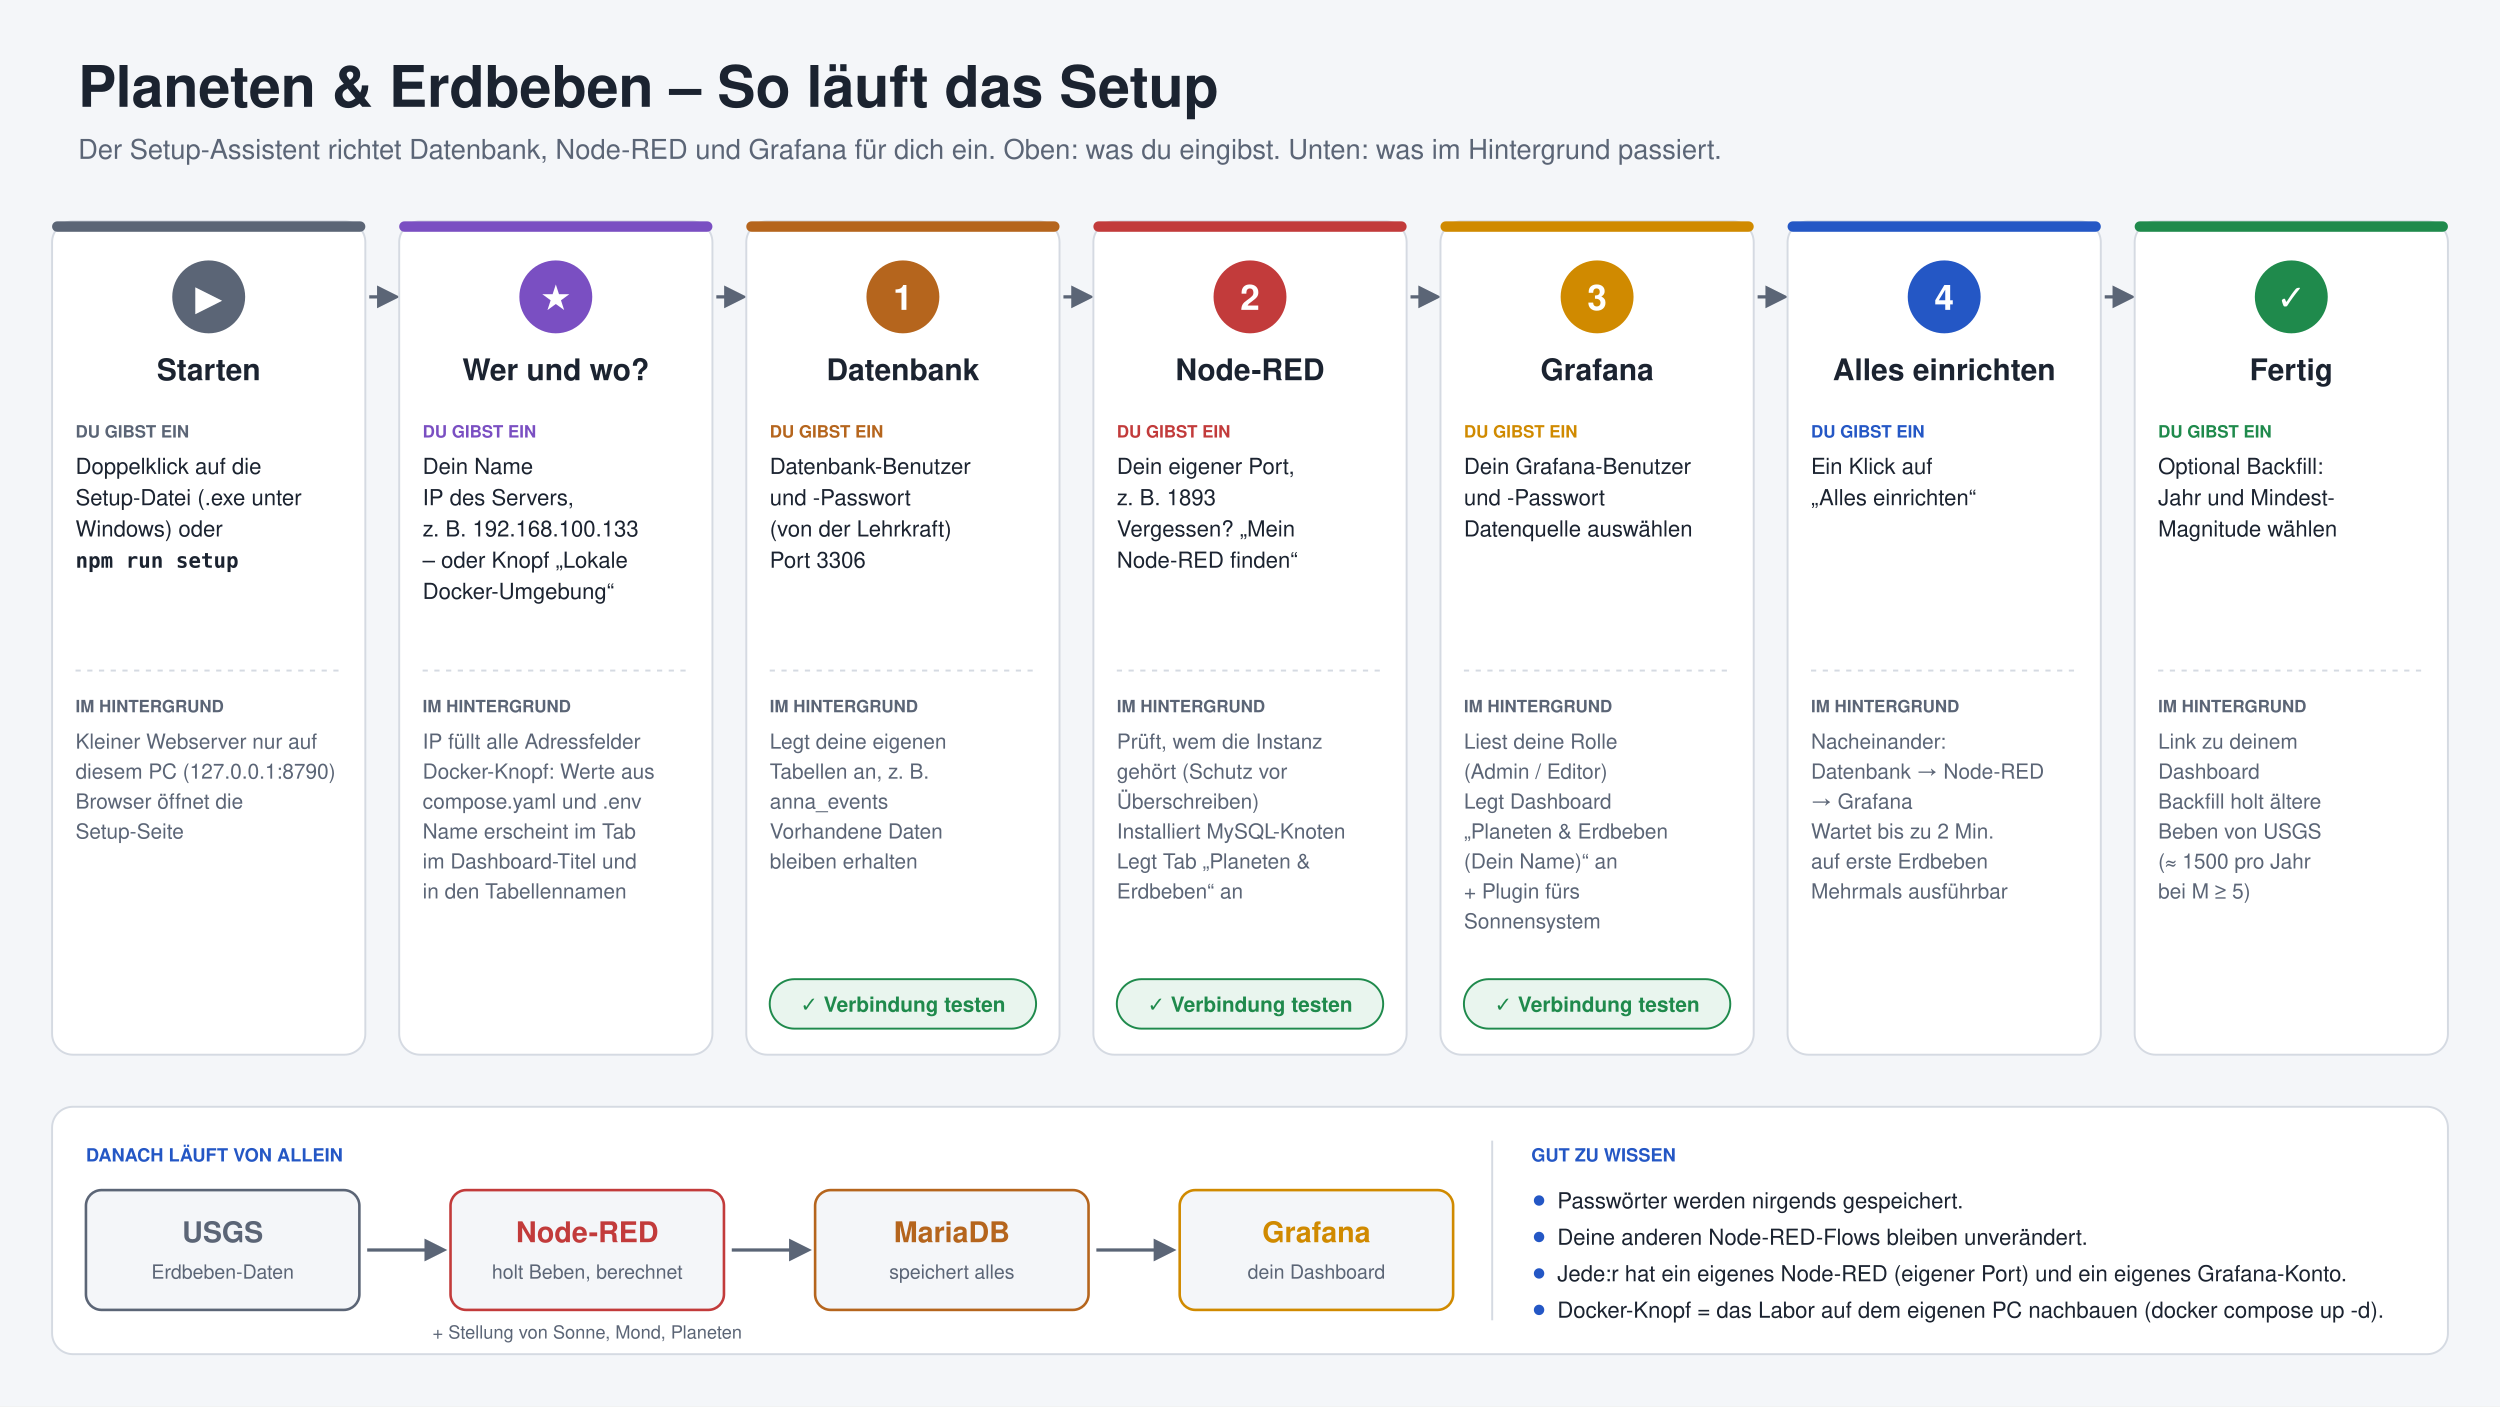
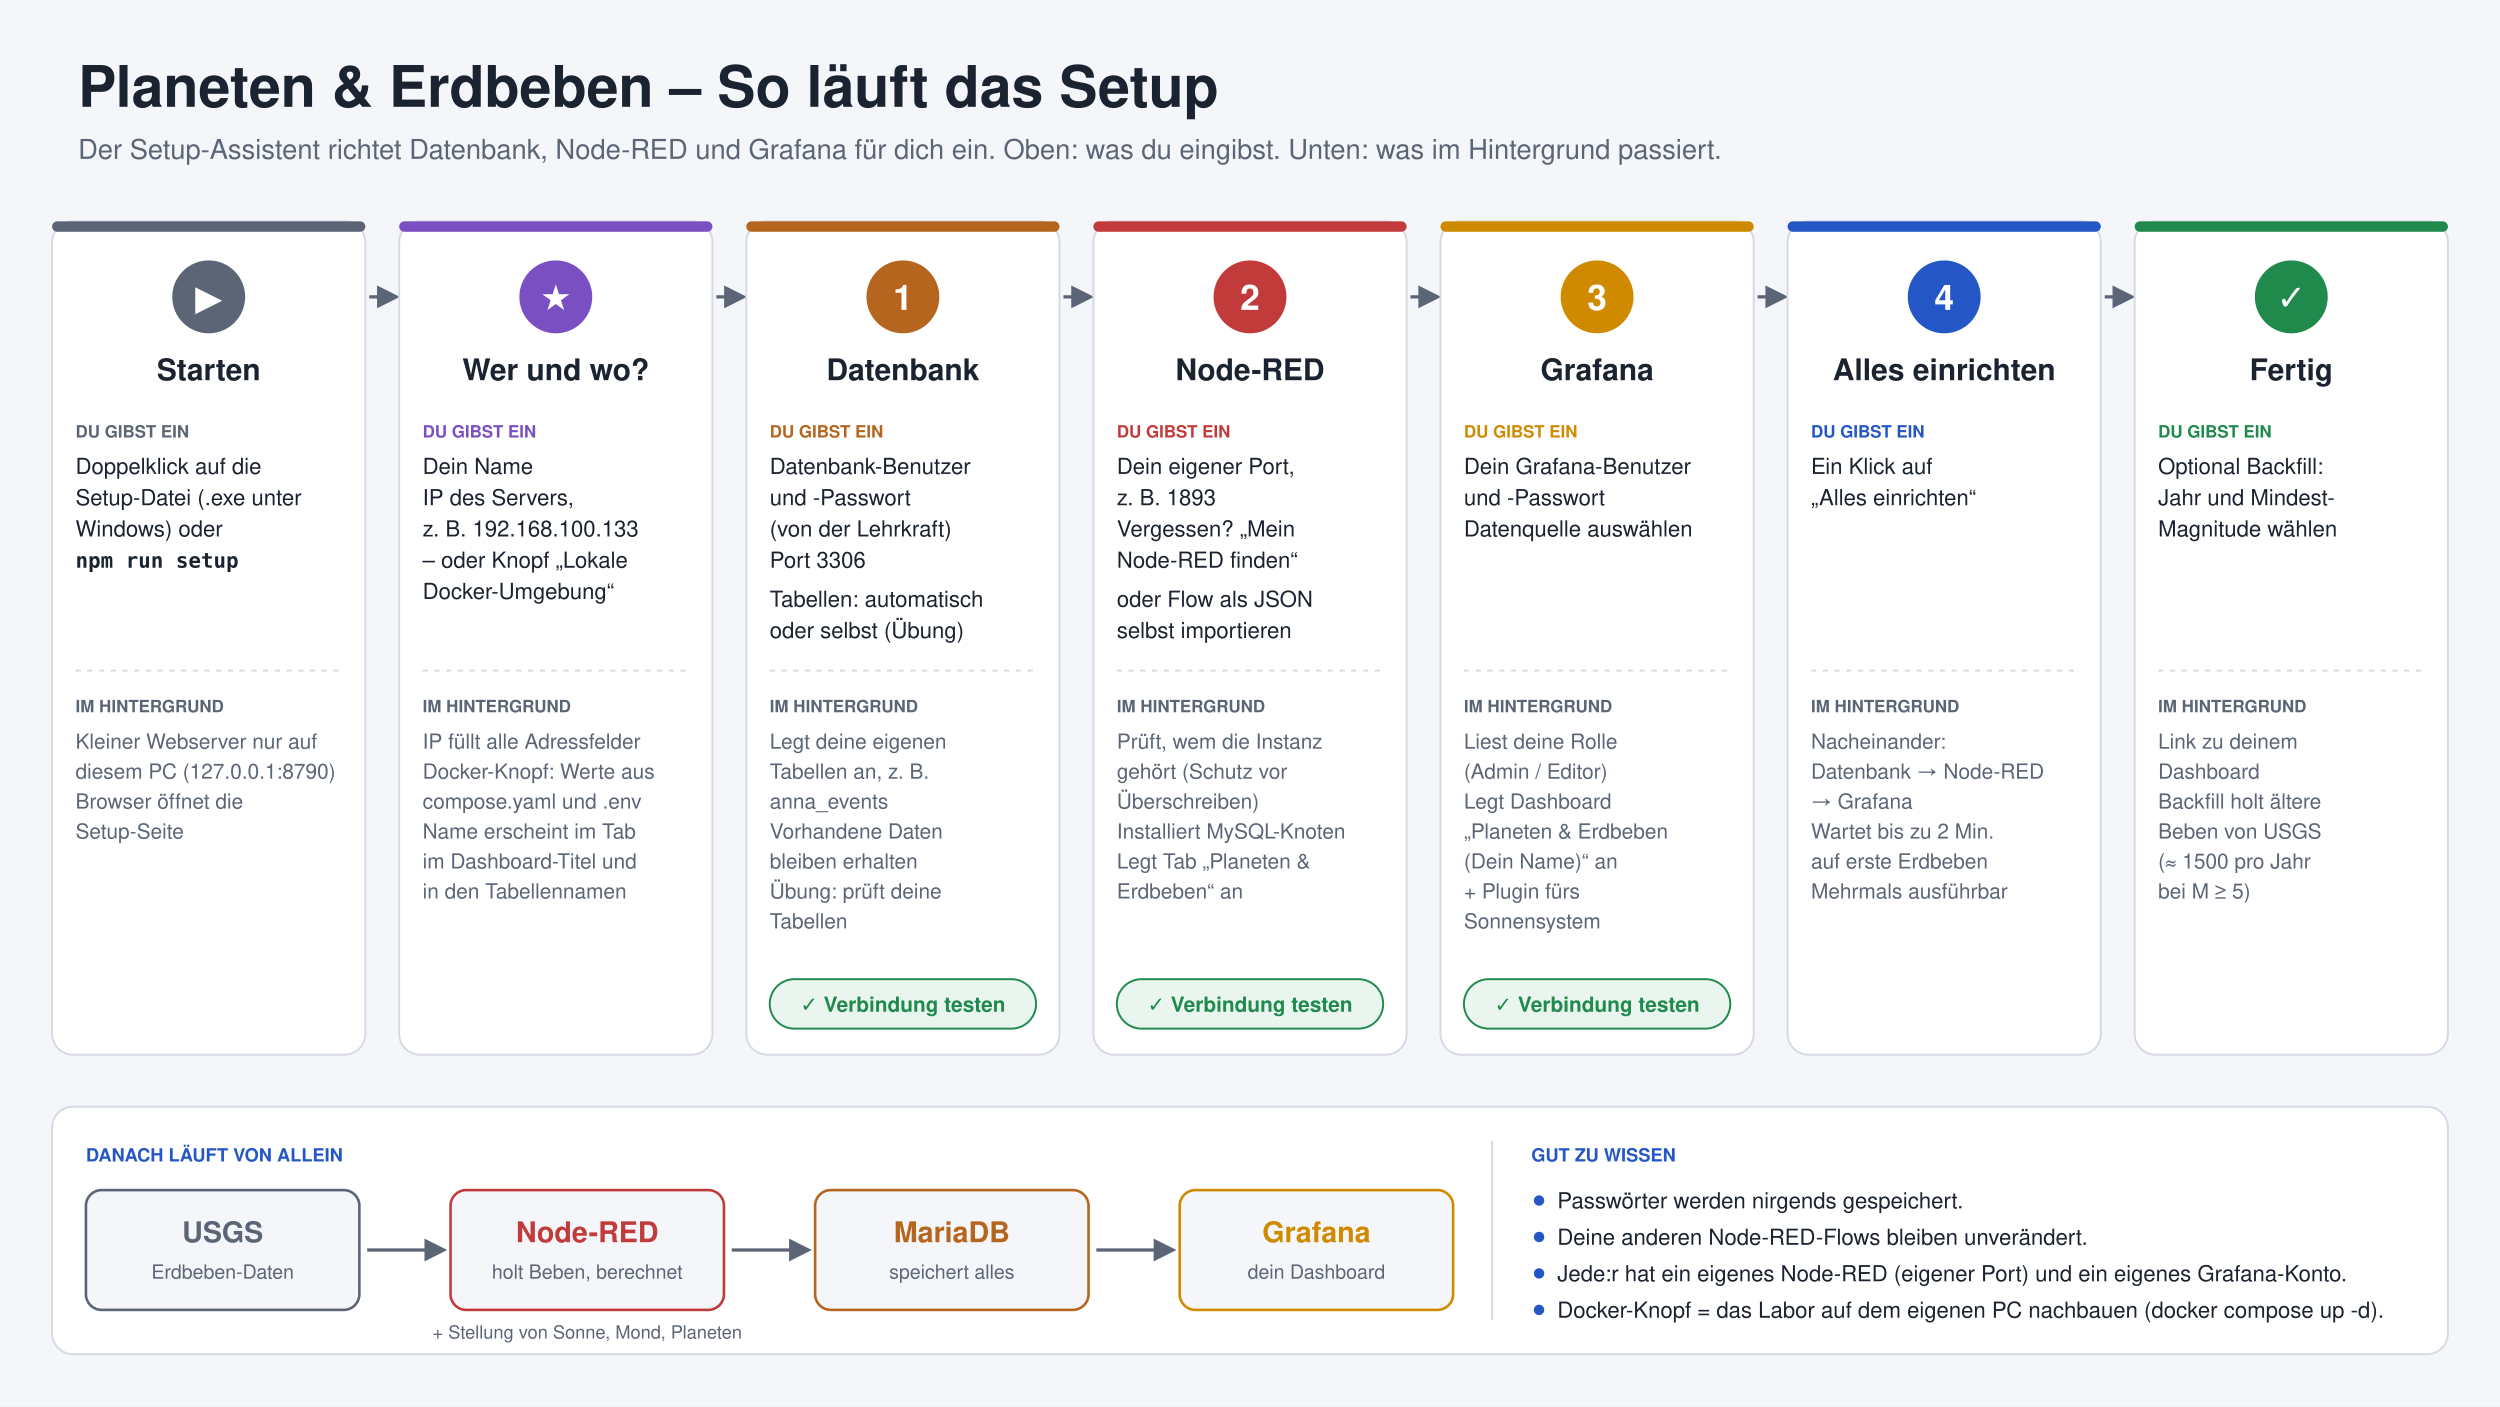
<svg xmlns="http://www.w3.org/2000/svg" width="1920" height="1080" viewBox="0 0 1920 1080">
  <rect width="1920" height="1080" fill="#f4f6f9" />
  <defs>
    <marker id="arr" viewBox="0 0 10 10" refX="8" refY="5" markerWidth="7" markerHeight="7" orient="auto">
      <path d="M0,0 L10,5 L0,10 z" fill="#5b6576" />
    </marker>
  </defs>
  <text x="60" y="82" font-family="'Segoe UI', 'Helvetica Neue', Helvetica, Arial, sans-serif" font-size="44" font-weight="700" fill="#1b2330" text-anchor="start">Planeten &amp; Erdbeben – So läuft das Setup</text>
  <text x="60" y="122" font-family="'Segoe UI', 'Helvetica Neue', Helvetica, Arial, sans-serif" font-size="21" font-weight="400" fill="#5b6576" text-anchor="start">Der Setup-Assistent richtet Datenbank, Node-RED und Grafana für dich ein. Oben: was du eingibst. Unten: was im Hintergrund passiert.</text>
  <rect x="40.0" y="170" width="240.571" height="640" rx="16" fill="#ffffff" stroke="#d5dae2" stroke-width="1.5" />
  <rect x="40.0" y="170" width="240.571" height="8" rx="4" fill="#5b6576" />
  <circle cx="160.286" cy="228" r="28" fill="#5b6576" />
  <text x="160.286" y="238" font-family="'Segoe UI', 'Helvetica Neue', Helvetica, Arial, sans-serif" font-size="27" font-weight="700" fill="#ffffff" text-anchor="middle">▶</text>
  <text x="160.286" y="292" font-family="'Segoe UI', 'Helvetica Neue', Helvetica, Arial, sans-serif" font-size="23" font-weight="700" fill="#1b2330" text-anchor="middle">Starten</text>
  <text x="58.0" y="336" font-family="'Segoe UI', 'Helvetica Neue', Helvetica, Arial, sans-serif" font-size="13" font-weight="700" fill="#5b6576" text-anchor="start">DU GIBST EIN</text>
  <text x="58.0" y="364" font-family="'Segoe UI', 'Helvetica Neue', Helvetica, Arial, sans-serif" font-size="17" font-weight="400" fill="#1b2330" text-anchor="start">Doppelklick auf die</text>
  <text x="58.0" y="388" font-family="'Segoe UI', 'Helvetica Neue', Helvetica, Arial, sans-serif" font-size="17" font-weight="400" fill="#1b2330" text-anchor="start">Setup-Datei (.exe unter</text>
  <text x="58.0" y="412" font-family="'Segoe UI', 'Helvetica Neue', Helvetica, Arial, sans-serif" font-size="17" font-weight="400" fill="#1b2330" text-anchor="start">Windows) oder</text>
  <text x="58.0" y="436" font-family="'Cascadia Mono', Menlo, Consolas, monospace" font-size="16" font-weight="600" fill="#1b2330" text-anchor="start">npm run setup</text>
  <line x1="58.0" y1="515" x2="262.571" y2="515" stroke="#d5dae2" stroke-width="1.5" stroke-dasharray="4 5" />
  <text x="58.0" y="547" font-family="'Segoe UI', 'Helvetica Neue', Helvetica, Arial, sans-serif" font-size="13" font-weight="700" fill="#5b6576" text-anchor="start">IM HINTERGRUND</text>
  <text x="58.0" y="575" font-family="'Segoe UI', 'Helvetica Neue', Helvetica, Arial, sans-serif" font-size="16" font-weight="400" fill="#5b6576" text-anchor="start">Kleiner Webserver nur auf</text>
  <text x="58.0" y="598" font-family="'Segoe UI', 'Helvetica Neue', Helvetica, Arial, sans-serif" font-size="16" font-weight="400" fill="#5b6576" text-anchor="start">diesem PC (127.0.0.1:8790)</text>
  <text x="58.0" y="621" font-family="'Segoe UI', 'Helvetica Neue', Helvetica, Arial, sans-serif" font-size="16" font-weight="400" fill="#5b6576" text-anchor="start">Browser öffnet die</text>
  <text x="58.0" y="644" font-family="'Segoe UI', 'Helvetica Neue', Helvetica, Arial, sans-serif" font-size="16" font-weight="400" fill="#5b6576" text-anchor="start">Setup-Seite</text>
  <line x1="283.571" y1="228" x2="303.571" y2="228" stroke="#5b6576" stroke-width="2.5" marker-end="url(#arr)" />
  <rect x="306.571" y="170" width="240.571" height="640" rx="16" fill="#ffffff" stroke="#d5dae2" stroke-width="1.5" />
  <rect x="306.571" y="170" width="240.571" height="8" rx="4" fill="#7a4fc2" />
  <circle cx="426.857" cy="228" r="28" fill="#7a4fc2" />
  <text x="426.857" y="238" font-family="'Segoe UI', 'Helvetica Neue', Helvetica, Arial, sans-serif" font-size="27" font-weight="700" fill="#ffffff" text-anchor="middle">★</text>
  <text x="426.857" y="292" font-family="'Segoe UI', 'Helvetica Neue', Helvetica, Arial, sans-serif" font-size="23" font-weight="700" fill="#1b2330" text-anchor="middle">Wer und wo?</text>
  <text x="324.571" y="336" font-family="'Segoe UI', 'Helvetica Neue', Helvetica, Arial, sans-serif" font-size="13" font-weight="700" fill="#7a4fc2" text-anchor="start">DU GIBST EIN</text>
  <text x="324.571" y="364" font-family="'Segoe UI', 'Helvetica Neue', Helvetica, Arial, sans-serif" font-size="17" font-weight="400" fill="#1b2330" text-anchor="start">Dein Name</text>
  <text x="324.571" y="388" font-family="'Segoe UI', 'Helvetica Neue', Helvetica, Arial, sans-serif" font-size="17" font-weight="400" fill="#1b2330" text-anchor="start">IP des Servers,</text>
  <text x="324.571" y="412" font-family="'Segoe UI', 'Helvetica Neue', Helvetica, Arial, sans-serif" font-size="17" font-weight="400" fill="#1b2330" text-anchor="start">z. B. 192.168.100.133</text>
  <text x="324.571" y="436" font-family="'Segoe UI', 'Helvetica Neue', Helvetica, Arial, sans-serif" font-size="17" font-weight="400" fill="#1b2330" text-anchor="start">– oder Knopf „Lokale</text>
  <text x="324.571" y="460" font-family="'Segoe UI', 'Helvetica Neue', Helvetica, Arial, sans-serif" font-size="17" font-weight="400" fill="#1b2330" text-anchor="start">Docker-Umgebung“</text>
  <line x1="324.571" y1="515" x2="529.143" y2="515" stroke="#d5dae2" stroke-width="1.5" stroke-dasharray="4 5" />
  <text x="324.571" y="547" font-family="'Segoe UI', 'Helvetica Neue', Helvetica, Arial, sans-serif" font-size="13" font-weight="700" fill="#5b6576" text-anchor="start">IM HINTERGRUND</text>
  <text x="324.571" y="575" font-family="'Segoe UI', 'Helvetica Neue', Helvetica, Arial, sans-serif" font-size="16" font-weight="400" fill="#5b6576" text-anchor="start">IP füllt alle Adressfelder</text>
  <text x="324.571" y="598" font-family="'Segoe UI', 'Helvetica Neue', Helvetica, Arial, sans-serif" font-size="16" font-weight="400" fill="#5b6576" text-anchor="start">Docker-Knopf: Werte aus</text>
  <text x="324.571" y="621" font-family="'Segoe UI', 'Helvetica Neue', Helvetica, Arial, sans-serif" font-size="16" font-weight="400" fill="#5b6576" text-anchor="start">compose.yaml und .env</text>
  <text x="324.571" y="644" font-family="'Segoe UI', 'Helvetica Neue', Helvetica, Arial, sans-serif" font-size="16" font-weight="400" fill="#5b6576" text-anchor="start">Name erscheint im Tab</text>
  <text x="324.571" y="667" font-family="'Segoe UI', 'Helvetica Neue', Helvetica, Arial, sans-serif" font-size="16" font-weight="400" fill="#5b6576" text-anchor="start">im Dashboard-Titel und</text>
  <text x="324.571" y="690" font-family="'Segoe UI', 'Helvetica Neue', Helvetica, Arial, sans-serif" font-size="16" font-weight="400" fill="#5b6576" text-anchor="start">in den Tabellennamen</text>
  <line x1="550.143" y1="228" x2="570.143" y2="228" stroke="#5b6576" stroke-width="2.5" marker-end="url(#arr)" />
  <rect x="573.143" y="170" width="240.571" height="640" rx="16" fill="#ffffff" stroke="#d5dae2" stroke-width="1.5" />
  <rect x="573.143" y="170" width="240.571" height="8" rx="4" fill="#b5651d" />
  <circle cx="693.429" cy="228" r="28" fill="#b5651d" />
  <text x="693.429" y="238" font-family="'Segoe UI', 'Helvetica Neue', Helvetica, Arial, sans-serif" font-size="27" font-weight="700" fill="#ffffff" text-anchor="middle">1</text>
  <text x="693.429" y="292" font-family="'Segoe UI', 'Helvetica Neue', Helvetica, Arial, sans-serif" font-size="23" font-weight="700" fill="#1b2330" text-anchor="middle">Datenbank</text>
  <text x="591.143" y="336" font-family="'Segoe UI', 'Helvetica Neue', Helvetica, Arial, sans-serif" font-size="13" font-weight="700" fill="#b5651d" text-anchor="start">DU GIBST EIN</text>
  <text x="591.143" y="364" font-family="'Segoe UI', 'Helvetica Neue', Helvetica, Arial, sans-serif" font-size="17" font-weight="400" fill="#1b2330" text-anchor="start">Datenbank-Benutzer</text>
  <text x="591.143" y="388" font-family="'Segoe UI', 'Helvetica Neue', Helvetica, Arial, sans-serif" font-size="17" font-weight="400" fill="#1b2330" text-anchor="start">und -Passwort</text>
  <text x="591.143" y="412" font-family="'Segoe UI', 'Helvetica Neue', Helvetica, Arial, sans-serif" font-size="17" font-weight="400" fill="#1b2330" text-anchor="start">(von der Lehrkraft)</text>
  <text x="591.143" y="436" font-family="'Segoe UI', 'Helvetica Neue', Helvetica, Arial, sans-serif" font-size="17" font-weight="400" fill="#1b2330" text-anchor="start">Port 3306</text>
+   <text x="591.143" y="466" font-family="'Segoe UI', 'Helvetica Neue', Helvetica, Arial, sans-serif" font-size="17" font-weight="400" fill="#1b2330" text-anchor="start">Tabellen: automatisch</text>
+   <text x="591.143" y="490" font-family="'Segoe UI', 'Helvetica Neue', Helvetica, Arial, sans-serif" font-size="17" font-weight="400" fill="#1b2330" text-anchor="start">oder selbst (Übung)</text>
  <line x1="591.143" y1="515" x2="795.714" y2="515" stroke="#d5dae2" stroke-width="1.5" stroke-dasharray="4 5" />
  <text x="591.143" y="547" font-family="'Segoe UI', 'Helvetica Neue', Helvetica, Arial, sans-serif" font-size="13" font-weight="700" fill="#5b6576" text-anchor="start">IM HINTERGRUND</text>
  <text x="591.143" y="575" font-family="'Segoe UI', 'Helvetica Neue', Helvetica, Arial, sans-serif" font-size="16" font-weight="400" fill="#5b6576" text-anchor="start">Legt deine eigenen</text>
  <text x="591.143" y="598" font-family="'Segoe UI', 'Helvetica Neue', Helvetica, Arial, sans-serif" font-size="16" font-weight="400" fill="#5b6576" text-anchor="start">Tabellen an, z. B.</text>
  <text x="591.143" y="621" font-family="'Segoe UI', 'Helvetica Neue', Helvetica, Arial, sans-serif" font-size="16" font-weight="400" fill="#5b6576" text-anchor="start">anna_events</text>
  <text x="591.143" y="644" font-family="'Segoe UI', 'Helvetica Neue', Helvetica, Arial, sans-serif" font-size="16" font-weight="400" fill="#5b6576" text-anchor="start">Vorhandene Daten</text>
  <text x="591.143" y="667" font-family="'Segoe UI', 'Helvetica Neue', Helvetica, Arial, sans-serif" font-size="16" font-weight="400" fill="#5b6576" text-anchor="start">bleiben erhalten</text>
+   <text x="591.143" y="690" font-family="'Segoe UI', 'Helvetica Neue', Helvetica, Arial, sans-serif" font-size="16" font-weight="400" fill="#5b6576" text-anchor="start">Übung: prüft deine</text>
+   <text x="591.143" y="713" font-family="'Segoe UI', 'Helvetica Neue', Helvetica, Arial, sans-serif" font-size="16" font-weight="400" fill="#5b6576" text-anchor="start">Tabellen</text>
  <rect x="591.143" y="752" width="204.571" height="38" rx="19" fill="#e9f5ee" stroke="#1f8a4c" stroke-width="1.5" />
  <text x="693.429" y="777" font-family="'Segoe UI', 'Helvetica Neue', Helvetica, Arial, sans-serif" font-size="16" font-weight="600" fill="#1f8a4c" text-anchor="middle">✓ Verbindung testen</text>
  <line x1="816.714" y1="228" x2="836.714" y2="228" stroke="#5b6576" stroke-width="2.5" marker-end="url(#arr)" />
  <rect x="839.714" y="170" width="240.571" height="640" rx="16" fill="#ffffff" stroke="#d5dae2" stroke-width="1.5" />
  <rect x="839.714" y="170" width="240.571" height="8" rx="4" fill="#c23b3b" />
  <circle cx="960.0" cy="228" r="28" fill="#c23b3b" />
  <text x="960.0" y="238" font-family="'Segoe UI', 'Helvetica Neue', Helvetica, Arial, sans-serif" font-size="27" font-weight="700" fill="#ffffff" text-anchor="middle">2</text>
  <text x="960.0" y="292" font-family="'Segoe UI', 'Helvetica Neue', Helvetica, Arial, sans-serif" font-size="23" font-weight="700" fill="#1b2330" text-anchor="middle">Node-RED</text>
  <text x="857.714" y="336" font-family="'Segoe UI', 'Helvetica Neue', Helvetica, Arial, sans-serif" font-size="13" font-weight="700" fill="#c23b3b" text-anchor="start">DU GIBST EIN</text>
  <text x="857.714" y="364" font-family="'Segoe UI', 'Helvetica Neue', Helvetica, Arial, sans-serif" font-size="17" font-weight="400" fill="#1b2330" text-anchor="start">Dein eigener Port,</text>
  <text x="857.714" y="388" font-family="'Segoe UI', 'Helvetica Neue', Helvetica, Arial, sans-serif" font-size="17" font-weight="400" fill="#1b2330" text-anchor="start">z. B. 1893</text>
  <text x="857.714" y="412" font-family="'Segoe UI', 'Helvetica Neue', Helvetica, Arial, sans-serif" font-size="17" font-weight="400" fill="#1b2330" text-anchor="start">Vergessen? „Mein</text>
  <text x="857.714" y="436" font-family="'Segoe UI', 'Helvetica Neue', Helvetica, Arial, sans-serif" font-size="17" font-weight="400" fill="#1b2330" text-anchor="start">Node-RED finden“</text>
+   <text x="857.714" y="466" font-family="'Segoe UI', 'Helvetica Neue', Helvetica, Arial, sans-serif" font-size="17" font-weight="400" fill="#1b2330" text-anchor="start">oder Flow als JSON</text>
+   <text x="857.714" y="490" font-family="'Segoe UI', 'Helvetica Neue', Helvetica, Arial, sans-serif" font-size="17" font-weight="400" fill="#1b2330" text-anchor="start">selbst importieren</text>
  <line x1="857.714" y1="515" x2="1062.286" y2="515" stroke="#d5dae2" stroke-width="1.5" stroke-dasharray="4 5" />
  <text x="857.714" y="547" font-family="'Segoe UI', 'Helvetica Neue', Helvetica, Arial, sans-serif" font-size="13" font-weight="700" fill="#5b6576" text-anchor="start">IM HINTERGRUND</text>
  <text x="857.714" y="575" font-family="'Segoe UI', 'Helvetica Neue', Helvetica, Arial, sans-serif" font-size="16" font-weight="400" fill="#5b6576" text-anchor="start">Prüft, wem die Instanz</text>
  <text x="857.714" y="598" font-family="'Segoe UI', 'Helvetica Neue', Helvetica, Arial, sans-serif" font-size="16" font-weight="400" fill="#5b6576" text-anchor="start">gehört (Schutz vor</text>
  <text x="857.714" y="621" font-family="'Segoe UI', 'Helvetica Neue', Helvetica, Arial, sans-serif" font-size="16" font-weight="400" fill="#5b6576" text-anchor="start">Überschreiben)</text>
  <text x="857.714" y="644" font-family="'Segoe UI', 'Helvetica Neue', Helvetica, Arial, sans-serif" font-size="16" font-weight="400" fill="#5b6576" text-anchor="start">Installiert MySQL-Knoten</text>
  <text x="857.714" y="667" font-family="'Segoe UI', 'Helvetica Neue', Helvetica, Arial, sans-serif" font-size="16" font-weight="400" fill="#5b6576" text-anchor="start">Legt Tab „Planeten &amp;</text>
  <text x="857.714" y="690" font-family="'Segoe UI', 'Helvetica Neue', Helvetica, Arial, sans-serif" font-size="16" font-weight="400" fill="#5b6576" text-anchor="start">Erdbeben“ an</text>
  <rect x="857.714" y="752" width="204.571" height="38" rx="19" fill="#e9f5ee" stroke="#1f8a4c" stroke-width="1.5" />
  <text x="960.0" y="777" font-family="'Segoe UI', 'Helvetica Neue', Helvetica, Arial, sans-serif" font-size="16" font-weight="600" fill="#1f8a4c" text-anchor="middle">✓ Verbindung testen</text>
  <line x1="1083.286" y1="228" x2="1103.286" y2="228" stroke="#5b6576" stroke-width="2.5" marker-end="url(#arr)" />
  <rect x="1106.286" y="170" width="240.571" height="640" rx="16" fill="#ffffff" stroke="#d5dae2" stroke-width="1.5" />
  <rect x="1106.286" y="170" width="240.571" height="8" rx="4" fill="#d08a00" />
  <circle cx="1226.571" cy="228" r="28" fill="#d08a00" />
  <text x="1226.571" y="238" font-family="'Segoe UI', 'Helvetica Neue', Helvetica, Arial, sans-serif" font-size="27" font-weight="700" fill="#ffffff" text-anchor="middle">3</text>
  <text x="1226.571" y="292" font-family="'Segoe UI', 'Helvetica Neue', Helvetica, Arial, sans-serif" font-size="23" font-weight="700" fill="#1b2330" text-anchor="middle">Grafana</text>
  <text x="1124.286" y="336" font-family="'Segoe UI', 'Helvetica Neue', Helvetica, Arial, sans-serif" font-size="13" font-weight="700" fill="#d08a00" text-anchor="start">DU GIBST EIN</text>
  <text x="1124.286" y="364" font-family="'Segoe UI', 'Helvetica Neue', Helvetica, Arial, sans-serif" font-size="17" font-weight="400" fill="#1b2330" text-anchor="start">Dein Grafana-Benutzer</text>
  <text x="1124.286" y="388" font-family="'Segoe UI', 'Helvetica Neue', Helvetica, Arial, sans-serif" font-size="17" font-weight="400" fill="#1b2330" text-anchor="start">und -Passwort</text>
  <text x="1124.286" y="412" font-family="'Segoe UI', 'Helvetica Neue', Helvetica, Arial, sans-serif" font-size="17" font-weight="400" fill="#1b2330" text-anchor="start">Datenquelle auswählen</text>
  <line x1="1124.286" y1="515" x2="1328.857" y2="515" stroke="#d5dae2" stroke-width="1.5" stroke-dasharray="4 5" />
  <text x="1124.286" y="547" font-family="'Segoe UI', 'Helvetica Neue', Helvetica, Arial, sans-serif" font-size="13" font-weight="700" fill="#5b6576" text-anchor="start">IM HINTERGRUND</text>
  <text x="1124.286" y="575" font-family="'Segoe UI', 'Helvetica Neue', Helvetica, Arial, sans-serif" font-size="16" font-weight="400" fill="#5b6576" text-anchor="start">Liest deine Rolle</text>
  <text x="1124.286" y="598" font-family="'Segoe UI', 'Helvetica Neue', Helvetica, Arial, sans-serif" font-size="16" font-weight="400" fill="#5b6576" text-anchor="start">(Admin / Editor)</text>
  <text x="1124.286" y="621" font-family="'Segoe UI', 'Helvetica Neue', Helvetica, Arial, sans-serif" font-size="16" font-weight="400" fill="#5b6576" text-anchor="start">Legt Dashboard</text>
  <text x="1124.286" y="644" font-family="'Segoe UI', 'Helvetica Neue', Helvetica, Arial, sans-serif" font-size="16" font-weight="400" fill="#5b6576" text-anchor="start">„Planeten &amp; Erdbeben</text>
  <text x="1124.286" y="667" font-family="'Segoe UI', 'Helvetica Neue', Helvetica, Arial, sans-serif" font-size="16" font-weight="400" fill="#5b6576" text-anchor="start">(Dein Name)“ an</text>
  <text x="1124.286" y="690" font-family="'Segoe UI', 'Helvetica Neue', Helvetica, Arial, sans-serif" font-size="16" font-weight="400" fill="#5b6576" text-anchor="start">+ Plugin fürs</text>
  <text x="1124.286" y="713" font-family="'Segoe UI', 'Helvetica Neue', Helvetica, Arial, sans-serif" font-size="16" font-weight="400" fill="#5b6576" text-anchor="start">Sonnensystem</text>
  <rect x="1124.286" y="752" width="204.571" height="38" rx="19" fill="#e9f5ee" stroke="#1f8a4c" stroke-width="1.5" />
  <text x="1226.571" y="777" font-family="'Segoe UI', 'Helvetica Neue', Helvetica, Arial, sans-serif" font-size="16" font-weight="600" fill="#1f8a4c" text-anchor="middle">✓ Verbindung testen</text>
  <line x1="1349.857" y1="228" x2="1369.857" y2="228" stroke="#5b6576" stroke-width="2.5" marker-end="url(#arr)" />
  <rect x="1372.857" y="170" width="240.571" height="640" rx="16" fill="#ffffff" stroke="#d5dae2" stroke-width="1.5" />
  <rect x="1372.857" y="170" width="240.571" height="8" rx="4" fill="#2457c5" />
  <circle cx="1493.143" cy="228" r="28" fill="#2457c5" />
  <text x="1493.143" y="238" font-family="'Segoe UI', 'Helvetica Neue', Helvetica, Arial, sans-serif" font-size="27" font-weight="700" fill="#ffffff" text-anchor="middle">4</text>
  <text x="1493.143" y="292" font-family="'Segoe UI', 'Helvetica Neue', Helvetica, Arial, sans-serif" font-size="23" font-weight="700" fill="#1b2330" text-anchor="middle">Alles einrichten</text>
  <text x="1390.857" y="336" font-family="'Segoe UI', 'Helvetica Neue', Helvetica, Arial, sans-serif" font-size="13" font-weight="700" fill="#2457c5" text-anchor="start">DU GIBST EIN</text>
  <text x="1390.857" y="364" font-family="'Segoe UI', 'Helvetica Neue', Helvetica, Arial, sans-serif" font-size="17" font-weight="400" fill="#1b2330" text-anchor="start">Ein Klick auf</text>
  <text x="1390.857" y="388" font-family="'Segoe UI', 'Helvetica Neue', Helvetica, Arial, sans-serif" font-size="17" font-weight="400" fill="#1b2330" text-anchor="start">„Alles einrichten“</text>
  <line x1="1390.857" y1="515" x2="1595.429" y2="515" stroke="#d5dae2" stroke-width="1.5" stroke-dasharray="4 5" />
  <text x="1390.857" y="547" font-family="'Segoe UI', 'Helvetica Neue', Helvetica, Arial, sans-serif" font-size="13" font-weight="700" fill="#5b6576" text-anchor="start">IM HINTERGRUND</text>
  <text x="1390.857" y="575" font-family="'Segoe UI', 'Helvetica Neue', Helvetica, Arial, sans-serif" font-size="16" font-weight="400" fill="#5b6576" text-anchor="start">Nacheinander:</text>
  <text x="1390.857" y="598" font-family="'Segoe UI', 'Helvetica Neue', Helvetica, Arial, sans-serif" font-size="16" font-weight="400" fill="#5b6576" text-anchor="start">Datenbank → Node-RED</text>
  <text x="1390.857" y="621" font-family="'Segoe UI', 'Helvetica Neue', Helvetica, Arial, sans-serif" font-size="16" font-weight="400" fill="#5b6576" text-anchor="start">→ Grafana</text>
  <text x="1390.857" y="644" font-family="'Segoe UI', 'Helvetica Neue', Helvetica, Arial, sans-serif" font-size="16" font-weight="400" fill="#5b6576" text-anchor="start">Wartet bis zu 2 Min.</text>
  <text x="1390.857" y="667" font-family="'Segoe UI', 'Helvetica Neue', Helvetica, Arial, sans-serif" font-size="16" font-weight="400" fill="#5b6576" text-anchor="start">auf erste Erdbeben</text>
  <text x="1390.857" y="690" font-family="'Segoe UI', 'Helvetica Neue', Helvetica, Arial, sans-serif" font-size="16" font-weight="400" fill="#5b6576" text-anchor="start">Mehrmals ausführbar</text>
  <line x1="1616.429" y1="228" x2="1636.429" y2="228" stroke="#5b6576" stroke-width="2.5" marker-end="url(#arr)" />
  <rect x="1639.429" y="170" width="240.571" height="640" rx="16" fill="#ffffff" stroke="#d5dae2" stroke-width="1.5" />
  <rect x="1639.429" y="170" width="240.571" height="8" rx="4" fill="#1f8a4c" />
  <circle cx="1759.714" cy="228" r="28" fill="#1f8a4c" />
  <text x="1759.714" y="238" font-family="'Segoe UI', 'Helvetica Neue', Helvetica, Arial, sans-serif" font-size="27" font-weight="700" fill="#ffffff" text-anchor="middle">✓</text>
  <text x="1759.714" y="292" font-family="'Segoe UI', 'Helvetica Neue', Helvetica, Arial, sans-serif" font-size="23" font-weight="700" fill="#1b2330" text-anchor="middle">Fertig</text>
  <text x="1657.429" y="336" font-family="'Segoe UI', 'Helvetica Neue', Helvetica, Arial, sans-serif" font-size="13" font-weight="700" fill="#1f8a4c" text-anchor="start">DU GIBST EIN</text>
  <text x="1657.429" y="364" font-family="'Segoe UI', 'Helvetica Neue', Helvetica, Arial, sans-serif" font-size="17" font-weight="400" fill="#1b2330" text-anchor="start">Optional Backfill:</text>
  <text x="1657.429" y="388" font-family="'Segoe UI', 'Helvetica Neue', Helvetica, Arial, sans-serif" font-size="17" font-weight="400" fill="#1b2330" text-anchor="start">Jahr und Mindest-</text>
  <text x="1657.429" y="412" font-family="'Segoe UI', 'Helvetica Neue', Helvetica, Arial, sans-serif" font-size="17" font-weight="400" fill="#1b2330" text-anchor="start">Magnitude wählen</text>
  <line x1="1657.429" y1="515" x2="1862.0" y2="515" stroke="#d5dae2" stroke-width="1.5" stroke-dasharray="4 5" />
  <text x="1657.429" y="547" font-family="'Segoe UI', 'Helvetica Neue', Helvetica, Arial, sans-serif" font-size="13" font-weight="700" fill="#5b6576" text-anchor="start">IM HINTERGRUND</text>
  <text x="1657.429" y="575" font-family="'Segoe UI', 'Helvetica Neue', Helvetica, Arial, sans-serif" font-size="16" font-weight="400" fill="#5b6576" text-anchor="start">Link zu deinem</text>
  <text x="1657.429" y="598" font-family="'Segoe UI', 'Helvetica Neue', Helvetica, Arial, sans-serif" font-size="16" font-weight="400" fill="#5b6576" text-anchor="start">Dashboard</text>
  <text x="1657.429" y="621" font-family="'Segoe UI', 'Helvetica Neue', Helvetica, Arial, sans-serif" font-size="16" font-weight="400" fill="#5b6576" text-anchor="start">Backfill holt ältere</text>
  <text x="1657.429" y="644" font-family="'Segoe UI', 'Helvetica Neue', Helvetica, Arial, sans-serif" font-size="16" font-weight="400" fill="#5b6576" text-anchor="start">Beben von USGS</text>
  <text x="1657.429" y="667" font-family="'Segoe UI', 'Helvetica Neue', Helvetica, Arial, sans-serif" font-size="16" font-weight="400" fill="#5b6576" text-anchor="start">(≈ 1500 pro Jahr</text>
  <text x="1657.429" y="690" font-family="'Segoe UI', 'Helvetica Neue', Helvetica, Arial, sans-serif" font-size="16" font-weight="400" fill="#5b6576" text-anchor="start">bei M ≥ 5)</text>
  <rect x="40" y="850" width="1840" height="190" rx="16" fill="#ffffff" stroke="#d5dae2" stroke-width="1.5" />
  <text x="66" y="892" font-family="'Segoe UI', 'Helvetica Neue', Helvetica, Arial, sans-serif" font-size="14" font-weight="700" fill="#2457c5" text-anchor="start">DANACH LÄUFT VON ALLEIN</text>
  <rect x="66" y="914" width="210" height="92" rx="12" fill="#f4f6f9" stroke="#5b6576" stroke-width="2" />
  <text x="171.0" y="954" font-family="'Segoe UI', 'Helvetica Neue', Helvetica, Arial, sans-serif" font-size="22" font-weight="700" fill="#5b6576" text-anchor="middle">USGS</text>
  <text x="171.0" y="982" font-family="'Segoe UI', 'Helvetica Neue', Helvetica, Arial, sans-serif" font-size="15" font-weight="400" fill="#5b6576" text-anchor="middle">Erdbeben-Daten</text>
  <line x1="282" y1="960.0" x2="340" y2="960.0" stroke="#5b6576" stroke-width="2.5" marker-end="url(#arr)" />
  <rect x="346" y="914" width="210" height="92" rx="12" fill="#f4f6f9" stroke="#c23b3b" stroke-width="2" />
  <text x="451.0" y="954" font-family="'Segoe UI', 'Helvetica Neue', Helvetica, Arial, sans-serif" font-size="22" font-weight="700" fill="#c23b3b" text-anchor="middle">Node-RED</text>
  <text x="451.0" y="982" font-family="'Segoe UI', 'Helvetica Neue', Helvetica, Arial, sans-serif" font-size="15" font-weight="400" fill="#5b6576" text-anchor="middle">holt Beben, berechnet</text>
  <line x1="562" y1="960.0" x2="620" y2="960.0" stroke="#5b6576" stroke-width="2.5" marker-end="url(#arr)" />
  <rect x="626" y="914" width="210" height="92" rx="12" fill="#f4f6f9" stroke="#b5651d" stroke-width="2" />
  <text x="731.0" y="954" font-family="'Segoe UI', 'Helvetica Neue', Helvetica, Arial, sans-serif" font-size="22" font-weight="700" fill="#b5651d" text-anchor="middle">MariaDB</text>
  <text x="731.0" y="982" font-family="'Segoe UI', 'Helvetica Neue', Helvetica, Arial, sans-serif" font-size="15" font-weight="400" fill="#5b6576" text-anchor="middle">speichert alles</text>
  <line x1="842" y1="960.0" x2="900" y2="960.0" stroke="#5b6576" stroke-width="2.5" marker-end="url(#arr)" />
  <rect x="906" y="914" width="210" height="92" rx="12" fill="#f4f6f9" stroke="#d08a00" stroke-width="2" />
  <text x="1011.0" y="954" font-family="'Segoe UI', 'Helvetica Neue', Helvetica, Arial, sans-serif" font-size="22" font-weight="700" fill="#d08a00" text-anchor="middle">Grafana</text>
  <text x="1011.0" y="982" font-family="'Segoe UI', 'Helvetica Neue', Helvetica, Arial, sans-serif" font-size="15" font-weight="400" fill="#5b6576" text-anchor="middle">dein Dashboard</text>
  <text x="451.0" y="1028" font-family="'Segoe UI', 'Helvetica Neue', Helvetica, Arial, sans-serif" font-size="14" font-weight="400" fill="#5b6576" text-anchor="middle">+ Stellung von Sonne, Mond, Planeten</text>
  <line x1="1146" y1="876" x2="1146" y2="1014" stroke="#d5dae2" stroke-width="1.5" />
  <text x="1176" y="892" font-family="'Segoe UI', 'Helvetica Neue', Helvetica, Arial, sans-serif" font-size="14" font-weight="700" fill="#2457c5" text-anchor="start">GUT ZU WISSEN</text>
  <circle cx="1182" cy="922" r="4" fill="#2457c5" />
  <text x="1196" y="928" font-family="'Segoe UI', 'Helvetica Neue', Helvetica, Arial, sans-serif" font-size="17" font-weight="400" fill="#1b2330" text-anchor="start">Passwörter werden nirgends gespeichert.</text>
  <circle cx="1182" cy="950" r="4" fill="#2457c5" />
  <text x="1196" y="956" font-family="'Segoe UI', 'Helvetica Neue', Helvetica, Arial, sans-serif" font-size="17" font-weight="400" fill="#1b2330" text-anchor="start">Deine anderen Node-RED-Flows bleiben unverändert.</text>
  <circle cx="1182" cy="978" r="4" fill="#2457c5" />
  <text x="1196" y="984" font-family="'Segoe UI', 'Helvetica Neue', Helvetica, Arial, sans-serif" font-size="17" font-weight="400" fill="#1b2330" text-anchor="start">Jede:r hat ein eigenes Node-RED (eigener Port) und ein eigenes Grafana-Konto.</text>
  <circle cx="1182" cy="1006" r="4" fill="#2457c5" />
  <text x="1196" y="1012" font-family="'Segoe UI', 'Helvetica Neue', Helvetica, Arial, sans-serif" font-size="17" font-weight="400" fill="#1b2330" text-anchor="start">Docker-Knopf = das Labor auf dem eigenen PC nachbauen (docker compose up -d).</text>
</svg>
